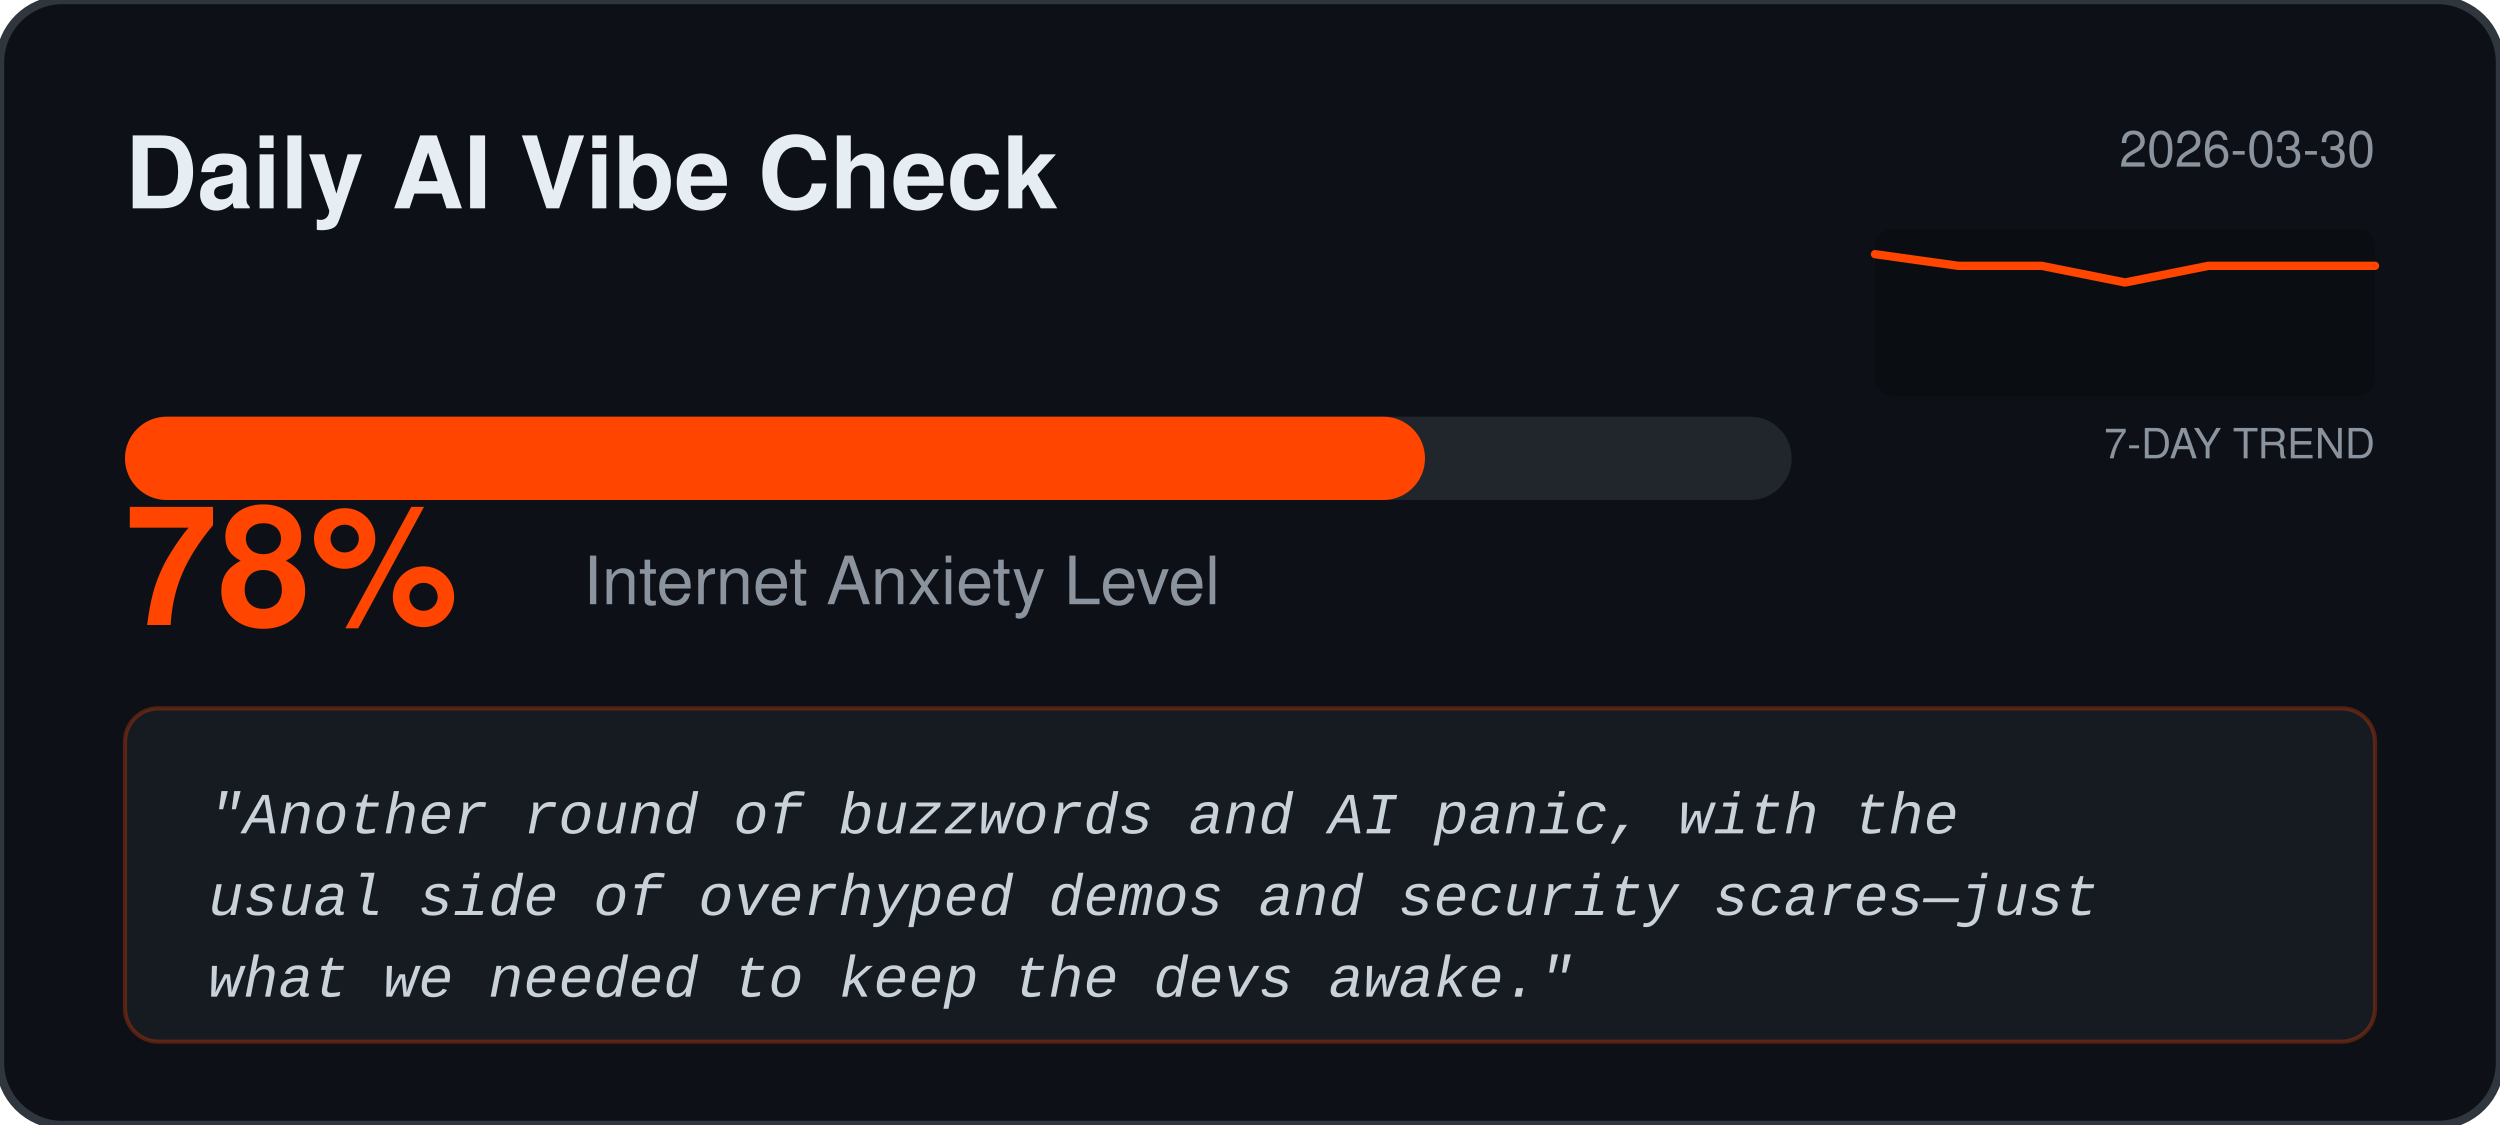
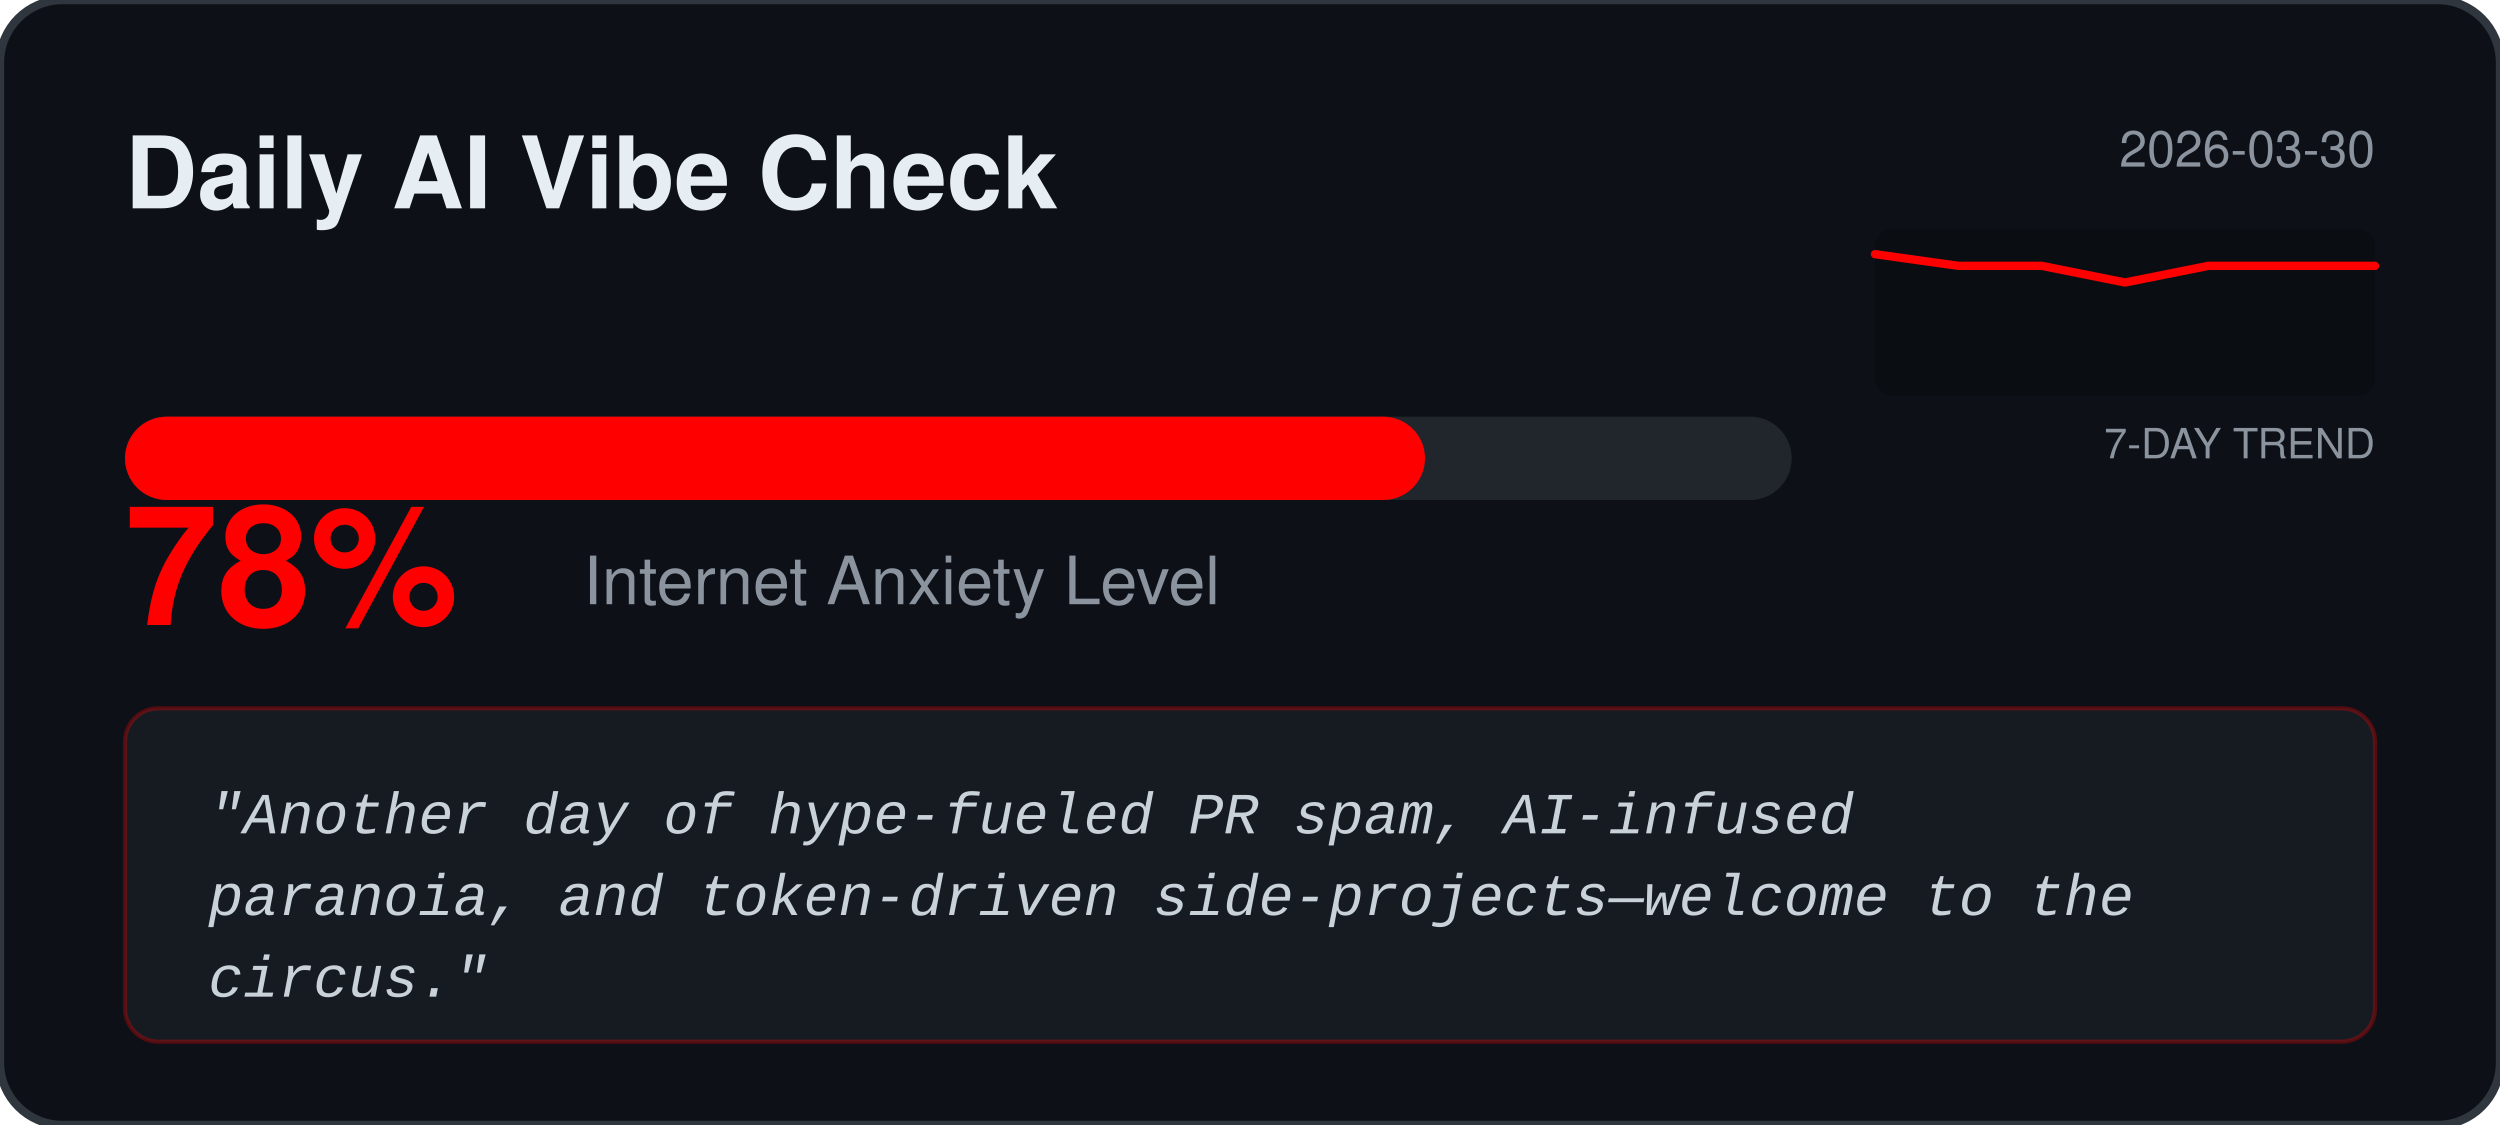
<svg xmlns="http://www.w3.org/2000/svg" width="600" height="270" viewBox="0 0 600 270" fill="none">
  <rect width="600" height="270" rx="15" fill="#0D1117" stroke="#30363D" stroke-width="2" />
  <text x="30" y="50" fill="#E6EDF3" font-family="Segoe UI, Helvetica, sans-serif" font-weight="bold" font-size="24">Daily AI Vibe Check</text>
  <text x="570" y="40" fill="#8B949E" font-family="Segoe UI, Helvetica, sans-serif" font-size="12" text-anchor="end">2026-03-30</text>
  <rect x="450" y="55" width="120" height="40" fill="#000000" fill-opacity="0.2" rx="4" />
  <text x="570" y="110" fill="#8B949E" font-family="Segoe UI, Helvetica, sans-serif" font-size="10" text-anchor="end">7-DAY TREND</text>
-   <polyline points="450.0,61.0 470.0,63.8 490.0,63.8 510.0,67.8 530.0,63.8 550.0,63.8 570.0,63.8" fill="none" stroke="#FF4500" stroke-width="2" stroke-linecap="round" stroke-linejoin="round" />
+   <polyline points="450.0,61.0 470.0,63.8 490.0,63.8 510.0,67.8 530.0,63.8 550.0,63.8 570.0,63.8" fill="none" stroke="#FF0000" stroke-width="2" stroke-linecap="round" stroke-linejoin="round" />
  <rect x="30" y="100" width="400" height="20" rx="10" fill="#21262D" />
-   <rect x="30" y="100" width="312.0" height="20" rx="10" fill="#FF4500" />
-   <text x="30" y="150" fill="#FF4500" font-family="Segoe UI, Helvetica, sans-serif" font-weight="bold" font-size="40">78%</text>
+   <rect x="30" y="100" width="312.0" height="20" rx="10" fill="#FF0000" />
+   <text x="30" y="150" fill="#FF0000" font-family="Segoe UI, Helvetica, sans-serif" font-weight="bold" font-size="40">78%</text>
  <text x="140" y="145" fill="#8B949E" font-family="Segoe UI, Helvetica, sans-serif" font-size="16">Internet Anxiety Level</text>
-   <rect x="30" y="170" width="540" height="80" rx="8" fill="#161B22" stroke="#FF4500" stroke-opacity="0.3" />
+   <rect x="30" y="170" width="540" height="80" rx="8" fill="#161B22" stroke="#FF0000" stroke-opacity="0.3" />
  <text x="50" y="200" fill="#C9D1D9" font-family="Courier New, monospace" font-size="14" font-style="italic">
-     <tspan x="50" dy="0">"Another round of buzzwords and AI panic, with the</tspan>
-     <tspan x="50" dy="1.4em">usual side of overhyped demos and security scares—just</tspan>
-     <tspan x="50" dy="1.4em">what we needed to keep the devs awake."</tspan>
+     <tspan x="50" dy="0">"Another day of hype‑fueled PR spam, AI‑infused</tspan>
+     <tspan x="50" dy="1.4em">paranoia, and token‑driven side‑projects—welcome to the</tspan>
+     <tspan x="50" dy="1.4em">circus."</tspan>
  </text>
</svg>
